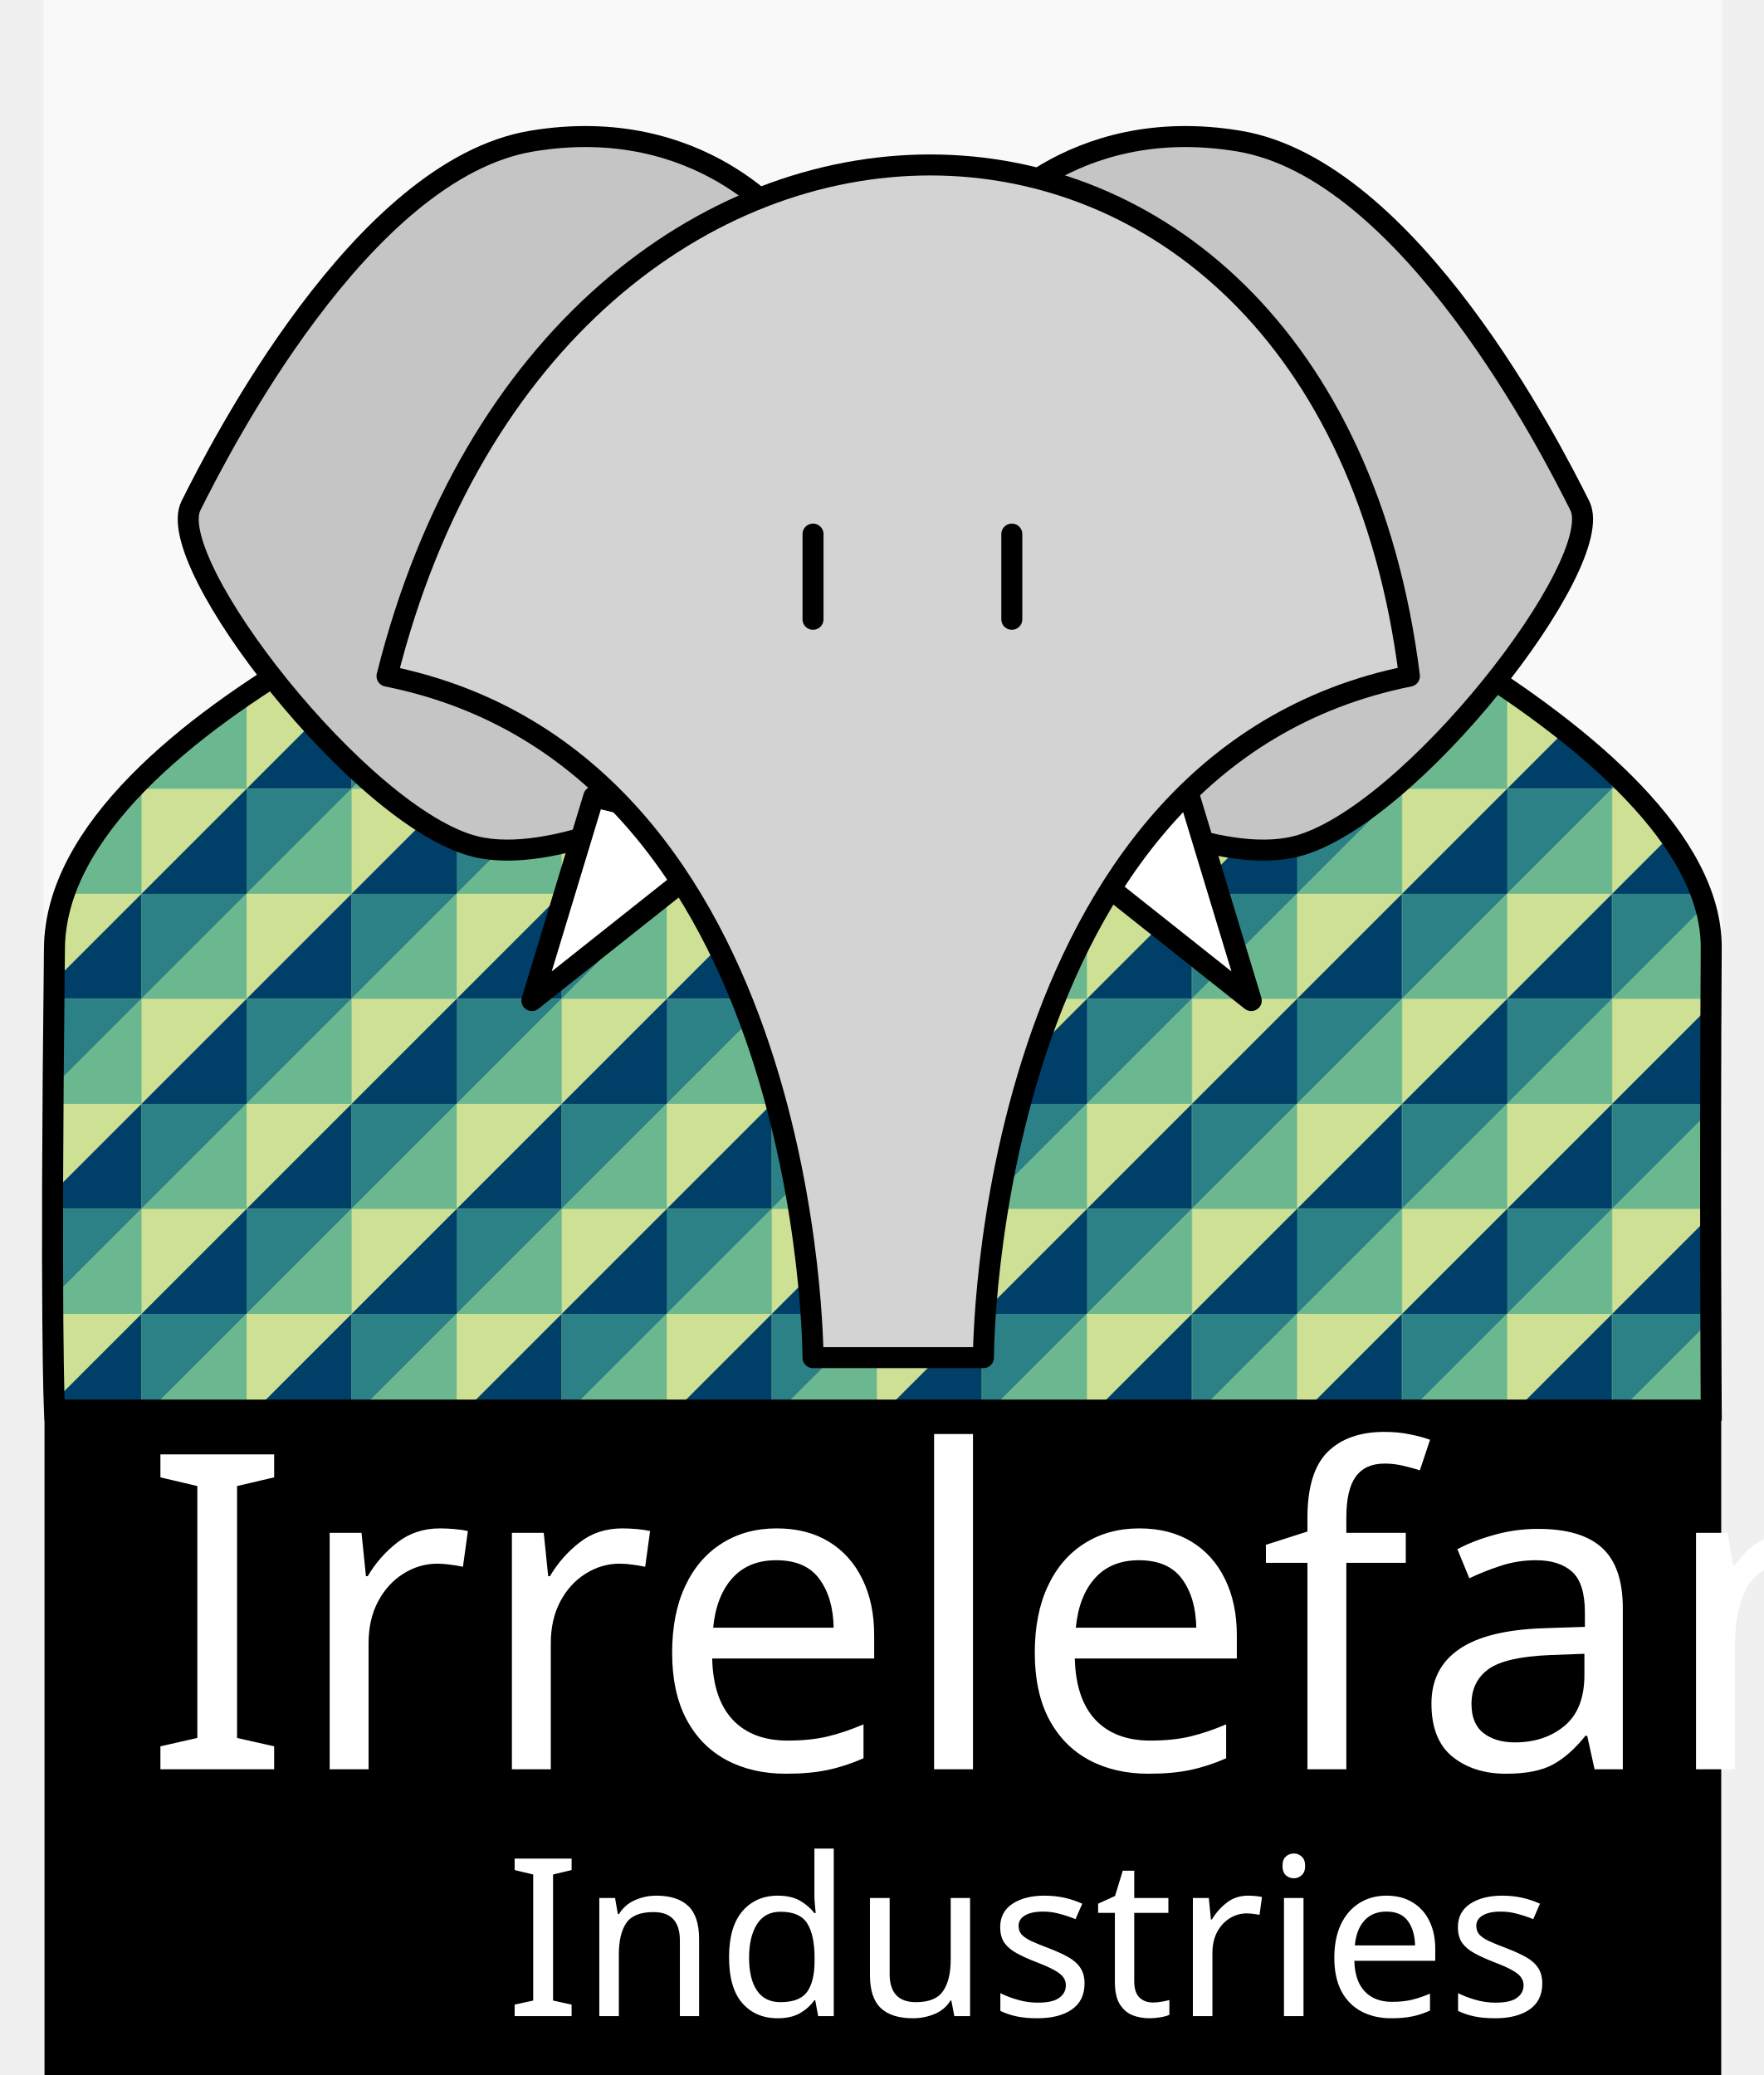
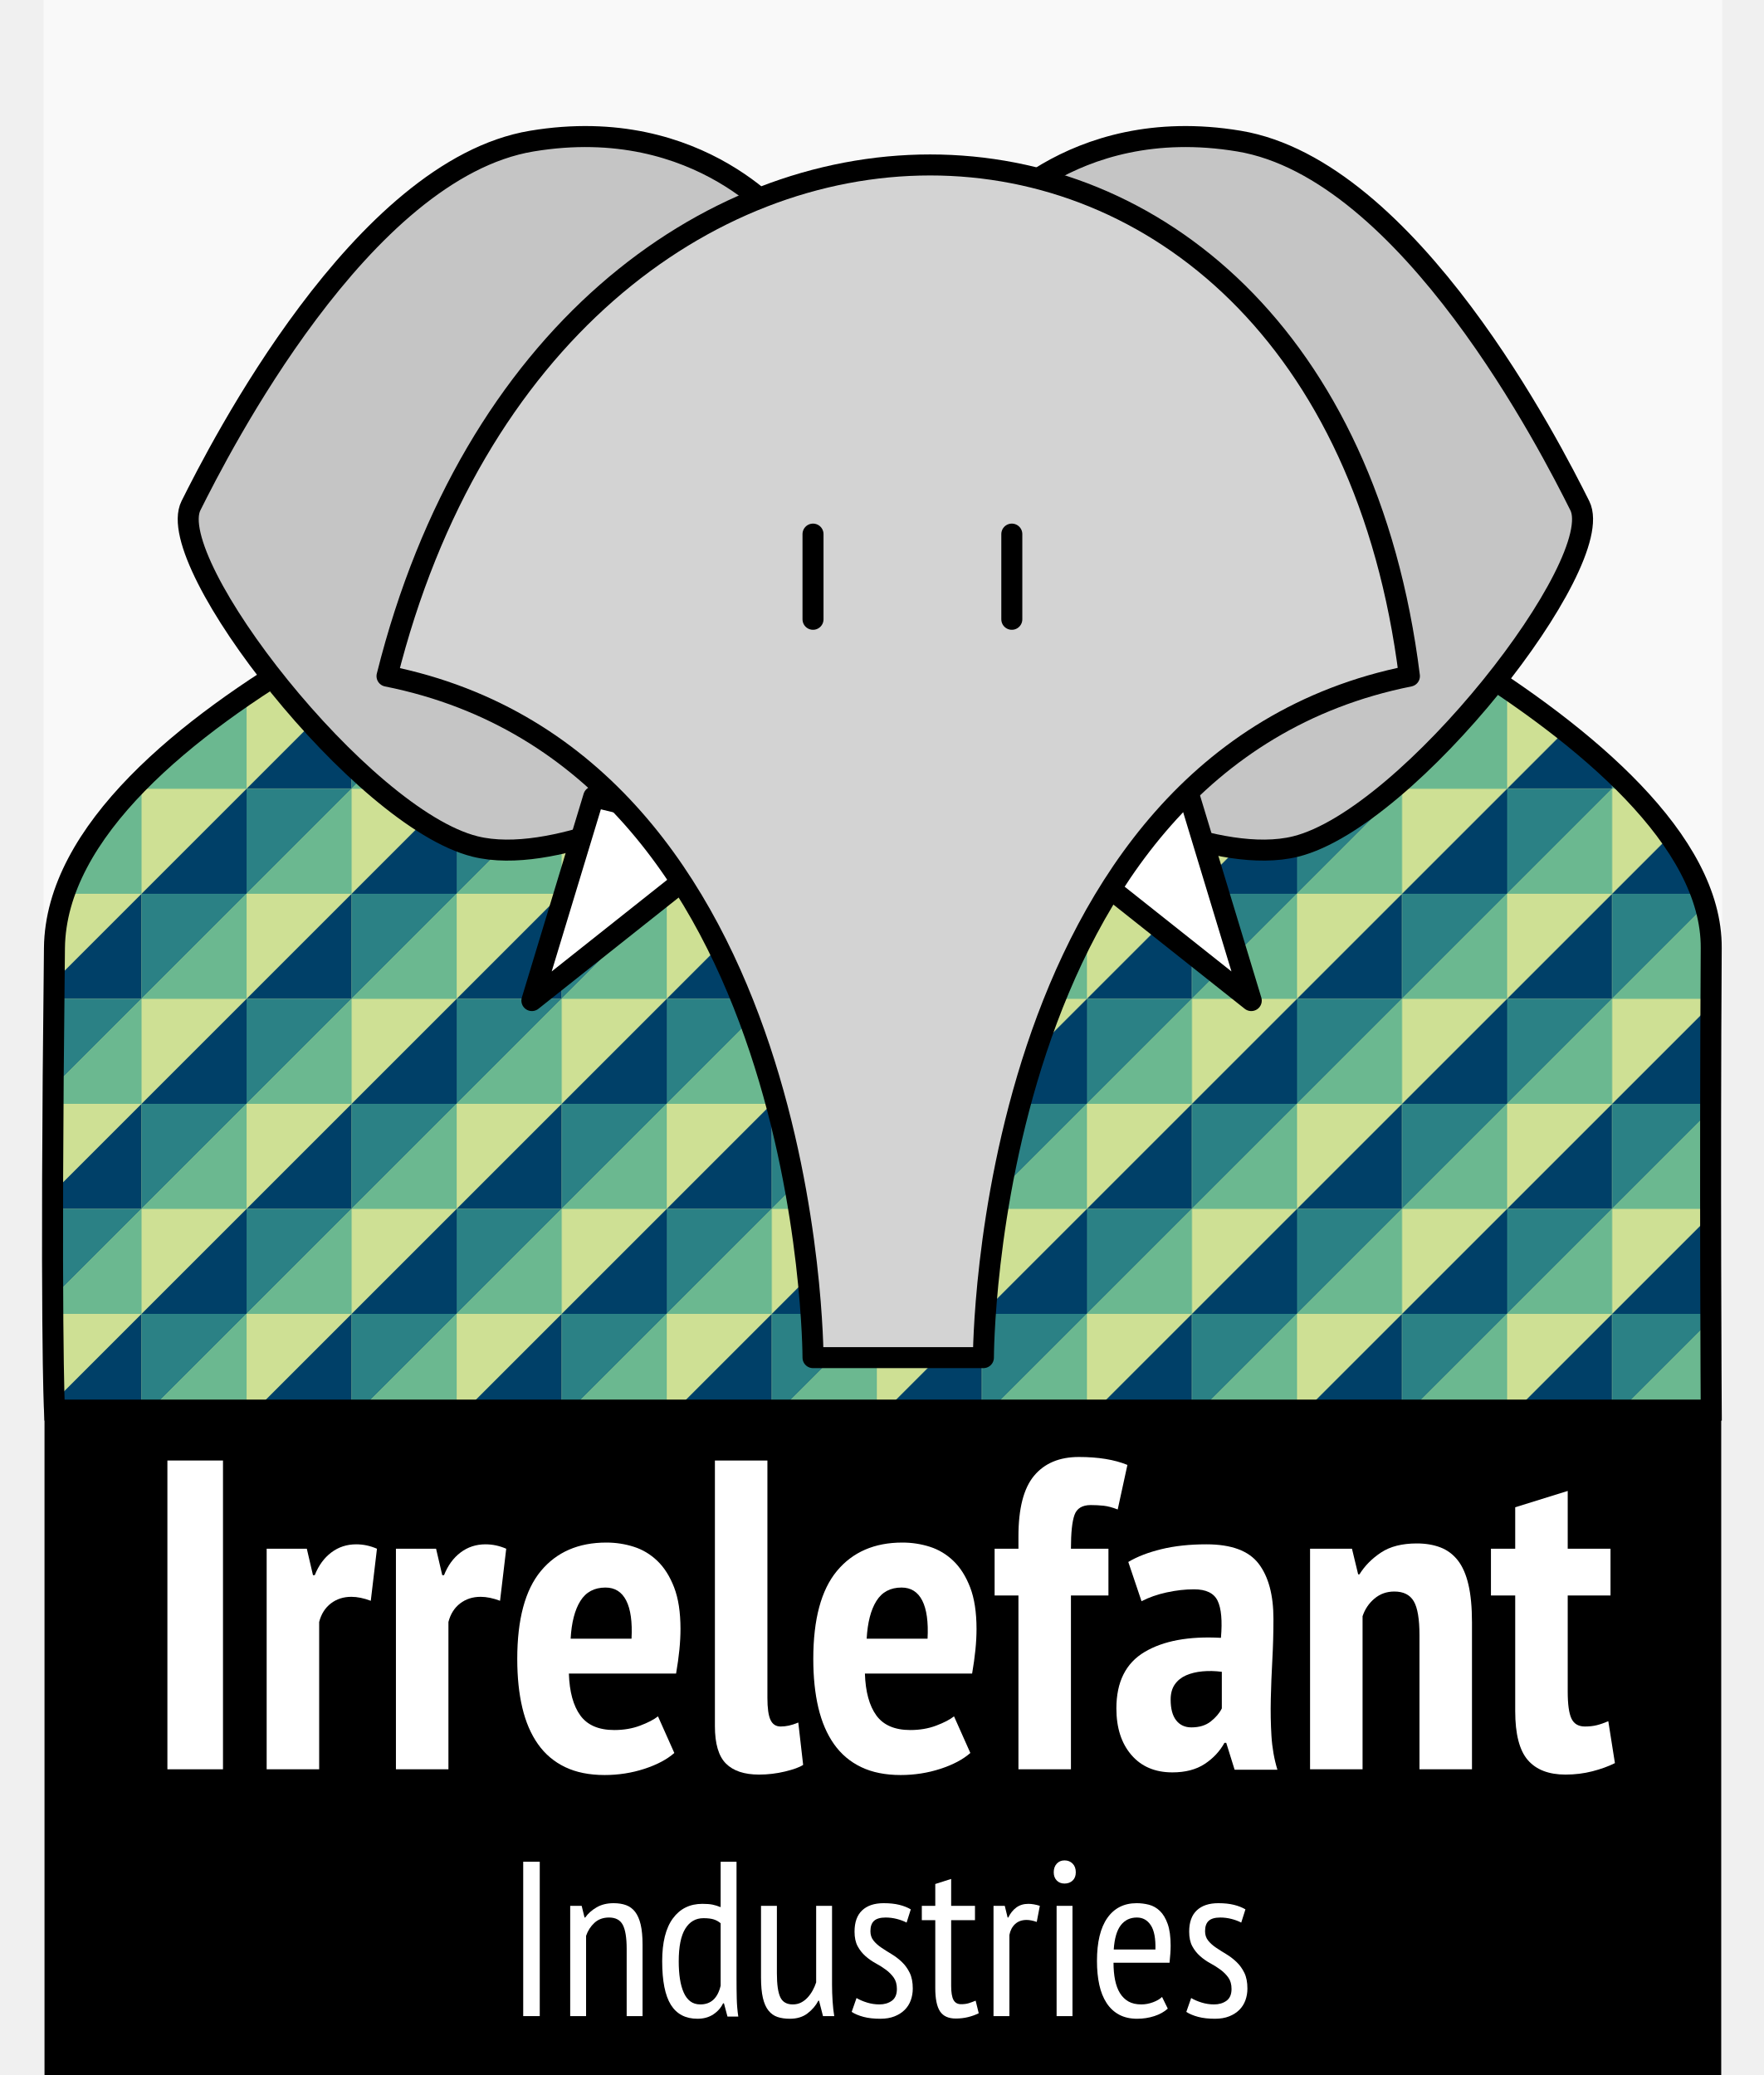
<svg xmlns="http://www.w3.org/2000/svg" version="1.1" x="0" y="0" width="167.907" height="197.565" viewBox="0, 0, 167.907, 197.565">
  <defs>
    <pattern id="Pattern_1" patternUnits="userSpaceOnUse" x="123.046" y="170.326" width="40" height="40" patternTransform="matrix(0.5, 0, 0, 0.5, 0, 0)">
      <g transform="translate(-0, -0)">
        <path d="M0,0 L40,0 L40,40 L0,40 L0,0 z" fill="#CEE094" />
        <path d="M0,20 L20,20 L20,0 L0,20 z" fill="#004068" />
        <path d="M40,0 L20,0 L20,20 L40,0 z" fill="#2B8185" />
        <path d="M20,20 L40,20 L40,0 L20,20 z" fill="#6BB890" />
        <path d="M20,20 L0,20 L0,40 L20,20 z" fill="#2B8185" />
        <path d="M0,40 L20,40 L20,20 L0,40 z" fill="#6BB890" />
        <path d="M20,40 L40,40 L40,20 L20,40 z" fill="#004068" />
      </g>
    </pattern>
  </defs>
  <g id="Layer_1" transform="translate(-118.046, -120.066)">
    <path d="M122.283,254.326 L281.904,254.326 L281.904,317.631 L122.283,317.631 L122.283,254.326 z" fill="#000000" />
    <path d="M122.187,120.066 L282,120.066 L282,254.326 L122.187,254.326 L122.187,120.066 z" fill="#FFFFFF" fill-opacity="0.604" />
    <g>
      <path d="M232.953,170.326 C232.953,170.326 281.078,189.93 280.953,210.326 C280.819,232.32 280.953,254.326 280.953,254.326 L123.229,254.326 C123.229,254.326 122.819,246.32 123.229,210.326 C123.482,188.088 172.953,170.326 172.953,170.326 L232.953,170.326 z" fill="url(#Pattern_1)" />
      <path d="M232.953,170.326 C232.953,170.326 281.078,189.93 280.953,210.326 C280.819,232.32 280.953,254.326 280.953,254.326 L123.229,254.326 C123.229,254.326 122.819,246.32 123.229,210.326 C123.482,188.088 172.953,170.326 172.953,170.326 L232.953,170.326 z" fill-opacity="0" stroke="#000000" stroke-width="2" />
    </g>
    <g>
      <path d="M202.896,234.391 C199.582,234.391 196.896,231.821 196.896,228.649 C196.896,225.478 199.582,222.907 202.896,222.907 C206.209,222.907 208.896,225.478 208.896,228.649 C208.896,231.821 206.209,234.391 202.896,234.391 z" fill="#FFFFFF" />
      <path d="M201.396,226.891 L205.396,231.28" fill-opacity="0" stroke="#000000" stroke-width="1" />
      <path d="M205.396,226.891 L201.396,231.28" fill-opacity="0" stroke="#000000" stroke-width="1" />
    </g>
    <g>
      <g>
        <path d="M193.001,141.612 C193.001,141.612 182.186,196.361 182.186,196.361 C182.186,196.361 170.68,202.513 163.261,200.659 C152.446,197.955 133.521,173.622 136.225,168.215 C138.928,162.808 152.446,136.205 168.668,133.501 C184.89,130.798 193.001,141.612 193.001,141.612 z" fill="#C5C5C5" />
        <path d="M193.001,141.612 C193.001,141.612 182.186,196.361 182.186,196.361 C182.186,196.361 170.68,202.513 163.261,200.659 C152.446,197.955 133.521,173.622 136.225,168.215 C138.928,162.808 152.446,136.205 168.668,133.501 C184.89,130.798 193.001,141.612 193.001,141.612 z" fill-opacity="0" stroke="#000000" stroke-width="2" />
      </g>
      <g>
        <path d="M211.665,141.612 C211.665,141.612 222.48,196.361 222.48,196.361 C222.48,196.361 233.987,202.513 241.406,200.659 C252.22,197.955 271.146,173.622 268.442,168.215 C265.739,162.808 252.22,136.205 235.998,133.501 C219.776,130.798 211.665,141.612 211.665,141.612 z" fill="#C5C5C5" />
        <path d="M211.665,141.612 C211.665,141.612 222.48,196.361 222.48,196.361 C222.48,196.361 233.987,202.513 241.406,200.659 C252.22,197.955 271.146,173.622 268.442,168.215 C265.739,162.808 252.22,136.205 235.998,133.501 C219.776,130.798 211.665,141.612 211.665,141.612 z" fill-opacity="0" stroke="#000000" stroke-width="2" />
      </g>
      <g>
        <path d="M217.073,199.388 C217.073,199.388 237.164,215.332 237.164,215.332 C237.164,215.332 231.28,195.927 231.28,195.927 C231.28,195.927 217.073,199.388 217.073,199.388 z" fill="#FFFFFF" />
        <path d="M217.073,199.388 C217.073,199.388 237.164,215.332 237.164,215.332 C237.164,215.332 231.28,195.927 231.28,195.927 C231.28,195.927 217.073,199.388 217.073,199.388 z" fill-opacity="0" stroke="#000000" stroke-width="2" stroke-linecap="round" stroke-linejoin="round" />
      </g>
      <g>
        <path d="M188.773,199.388 C188.773,199.388 168.681,215.332 168.681,215.332 C168.681,215.332 174.566,195.927 174.566,195.927 C174.566,195.927 188.773,199.388 188.773,199.388 z" fill="#FFFFFF" />
        <path d="M188.773,199.388 C188.773,199.388 168.681,215.332 168.681,215.332 C168.681,215.332 174.566,195.927 174.566,195.927 C174.566,195.927 188.773,199.388 188.773,199.388 z" fill-opacity="0" stroke="#000000" stroke-width="2" stroke-linecap="round" stroke-linejoin="round" />
      </g>
      <g>
        <path d="M154.889,184.441 C171.111,119.548 244.109,119.548 252.22,184.441 C211.665,192.552 211.665,249.328 211.665,249.328 C211.665,249.328 195.444,249.328 195.444,249.328 C195.444,249.328 195.444,192.552 154.889,184.441 z" fill="#D3D3D3" />
        <path d="M154.889,184.441 C171.111,119.548 244.109,119.548 252.22,184.441 C211.665,192.552 211.665,249.328 211.665,249.328 C211.665,249.328 195.444,249.328 195.444,249.328 C195.444,249.328 195.444,192.552 154.889,184.441 z" fill-opacity="0" stroke="#000000" stroke-width="2" stroke-linecap="round" stroke-linejoin="round" />
      </g>
      <g>
        <path d="M195.444,170.919 L195.444,170.919 L195.444,179.03 L195.444,179.03 L195.444,170.919 z" fill="#FFFFFF" />
        <path d="M195.444,170.919 L195.444,170.919 L195.444,179.03 L195.444,179.03 L195.444,170.919 z" fill-opacity="0" stroke="#000000" stroke-width="2" stroke-linecap="round" stroke-linejoin="round" />
      </g>
      <g>
        <path d="M214.369,170.919 L214.369,170.919 L214.369,179.03 L214.369,179.03 L214.369,170.919 z" fill="#FFFFFF" />
        <path d="M214.369,170.919 L214.369,170.919 L214.369,179.03 L214.369,179.03 L214.369,170.919 z" fill-opacity="0" stroke="#000000" stroke-width="2" stroke-linecap="round" stroke-linejoin="round" />
      </g>
    </g>
-     <text transform="matrix(1, 0, 0, 1, 201.833, 281.275)">
-       <tspan x="-70.203" y="7.249" font-family="PTSans-NarrowBold" font-size="42" fill="#FFFFFF">Irrelefant </tspan>
-       <tspan x="-35.637" y="30.749" font-family="PTSans-Narrow" font-size="21" fill="#FFFFFF">Industries</tspan>
-     </text>
+     <path d="M133.982,259.124 L139.274,259.124 L139.274,288.524 L133.982,288.524 z" fill="#FFFFFF" />
+     <path d="M153.344,272.48 Q152.336,272.102 151.496,272.102 Q150.362,272.102 149.543,272.732 Q148.724,273.362 148.43,274.496 L148.43,288.524 L143.432,288.524 L143.432,267.524 L147.254,267.524 L147.842,270.044 L148.01,270.044 Q148.556,268.658 149.585,267.881 Q150.614,267.104 151.958,267.104 Q152.966,267.104 153.932,267.524 z" fill="#FFFFFF" />
+     <path d="M165.65,272.48 Q164.642,272.102 163.802,272.102 Q162.668,272.102 161.849,272.732 Q161.03,273.362 160.736,274.496 L160.736,288.524 L155.738,288.524 L155.738,267.524 L159.56,267.524 L160.148,270.044 L160.316,270.044 Q160.862,268.658 161.891,267.881 Q162.92,267.104 164.264,267.104 Q165.272,267.104 166.238,267.524 z" fill="#FFFFFF" />
+     <path d="M182.24,286.97 Q181.19,287.894 179.384,288.482 Q177.578,289.07 175.604,289.07 Q173.42,289.07 171.845,288.314 Q170.27,287.558 169.262,286.13 Q168.254,284.702 167.771,282.665 Q167.288,280.628 167.288,278.024 Q167.288,272.354 169.535,269.645 Q171.782,266.936 175.772,266.936 Q177.116,266.936 178.376,267.335 Q179.636,267.734 180.623,268.679 Q181.61,269.624 182.219,271.199 Q182.828,272.774 182.828,275.168 Q182.828,276.092 182.723,277.142 Q182.618,278.192 182.408,279.41 L172.202,279.41 Q172.286,282.014 173.294,283.4 Q174.302,284.786 176.528,284.786 Q177.872,284.786 178.985,284.366 Q180.098,283.946 180.686,283.484 z M175.688,271.22 Q174.092,271.22 173.294,272.501 Q172.496,273.782 172.37,276.092 L178.166,276.092 Q178.292,273.698 177.662,272.459 Q177.032,271.22 175.688,271.22 z" fill="#FFFFFF" />
+     <path d="M191.102,281.72 Q191.102,283.19 191.396,283.82 Q191.69,284.45 192.362,284.45 Q192.74,284.45 193.139,284.366 Q193.538,284.282 194.042,284.072 L194.504,288.104 Q194,288.44 192.782,288.734 Q191.564,289.028 190.304,289.028 Q188.204,289.028 187.154,287.978 Q186.104,286.928 186.104,284.408 L186.104,259.124 L191.102,259.124 z" fill="#FFFFFF" />
+     <path d="M210.422,286.97 Q209.372,287.894 207.566,288.482 Q205.76,289.07 203.786,289.07 Q201.602,289.07 200.027,288.314 Q198.452,287.558 197.444,286.13 Q196.436,284.702 195.953,282.665 Q195.47,280.628 195.47,278.024 Q195.47,272.354 197.717,269.645 Q199.964,266.936 203.954,266.936 Q205.298,266.936 206.558,267.335 Q207.818,267.734 208.805,268.679 Q209.792,269.624 210.401,271.199 Q211.01,272.774 211.01,275.168 Q211.01,276.092 210.905,277.142 Q210.8,278.192 210.59,279.41 L200.384,279.41 Q200.468,282.014 201.476,283.4 Q202.484,284.786 204.71,284.786 Q206.054,284.786 207.167,284.366 Q208.28,283.946 208.868,283.484 z M203.87,271.22 Q202.274,271.22 201.476,272.501 Q200.678,273.782 200.552,276.092 L206.348,276.092 Q206.474,273.698 205.844,272.459 Q205.214,271.22 203.87,271.22 z" fill="#FFFFFF" />
+     <path d="M212.732,267.524 L215,267.524 L215,266.348 Q215,262.358 216.491,260.573 Q217.982,258.788 220.754,258.788 Q223.526,258.788 225.374,259.544 L224.45,263.786 Q223.694,263.492 223.106,263.429 Q222.518,263.366 221.888,263.366 Q220.67,263.366 220.334,264.311 Q219.998,265.256 219.998,267.524 L223.568,267.524 L223.568,271.976 L219.998,271.976 L219.998,288.524 L215,288.524 L215,271.976 L212.732,271.976 z" fill="#FFFFFF" />
+     <path d="M225.458,268.784 Q226.718,268.028 228.608,267.566 Q230.498,267.104 232.892,267.104 Q236.462,267.104 237.869,268.952 Q239.276,270.8 239.276,274.202 Q239.276,276.176 239.171,278.087 Q239.066,279.998 239.024,281.825 Q238.982,283.652 239.087,285.353 Q239.192,287.054 239.654,288.566 L235.58,288.566 L234.782,286.004 L234.614,286.004 Q233.942,287.222 232.724,288.02 Q231.506,288.818 229.658,288.818 Q227.18,288.818 225.752,287.159 Q224.324,285.5 224.324,282.728 Q224.324,278.948 227.012,277.352 Q229.7,275.756 234.278,276.008 Q234.488,273.572 233.963,272.48 Q233.438,271.388 231.716,271.388 Q230.456,271.388 229.112,271.682 Q227.768,271.976 226.718,272.522 z M231.464,284.534 Q232.598,284.534 233.312,283.967 Q234.026,283.4 234.362,282.728 L234.362,279.242 Q233.396,279.116 232.514,279.2 Q231.632,279.284 230.96,279.578 Q230.288,279.872 229.889,280.439 Q229.49,281.006 229.49,281.888 Q229.49,283.19 230.015,283.862 Q230.54,284.534 231.464,284.534 z" fill="#FFFFFF" />
+     <path d="M253.178,288.524 L253.178,275.756 Q253.178,273.446 252.632,272.522 Q252.086,271.598 250.784,271.598 Q249.692,271.598 248.894,272.27 Q248.096,272.942 247.76,273.95 L247.76,288.524 L242.762,288.524 L242.762,267.524 L246.752,267.524 L247.34,269.96 L247.466,269.96 Q248.222,268.742 249.524,267.881 Q250.826,267.02 252.926,267.02 Q254.186,267.02 255.173,267.398 Q256.16,267.776 256.832,268.637 Q257.504,269.498 257.84,270.947 Q258.176,272.396 258.176,274.538 L258.176,288.524 z" fill="#FFFFFF" />
+     <path d="M259.982,267.524 L262.292,267.524 L262.292,263.576 L267.29,262.022 L267.29,267.524 L271.364,267.524 L271.364,271.976 L267.29,271.976 L267.29,281.132 Q267.29,282.938 267.647,283.694 Q268.004,284.45 268.928,284.45 Q269.558,284.45 270.062,284.324 Q270.566,284.198 271.154,283.946 L271.784,287.936 Q270.86,288.398 269.642,288.713 Q268.424,289.028 267.08,289.028 Q264.686,289.028 263.489,287.642 Q262.292,286.256 262.292,282.98 L262.292,271.976 L259.982,271.976 z" fill="#FFFFFF" />
+     <path d="M167.855,297.324 L169.43,297.324 L169.43,312.024 L167.855,312.024 z" fill="#FFFFFF" />
+     <path d="M177.704,312.024 L177.704,305.619 Q177.704,304.044 177.337,303.341 Q176.969,302.637 176.024,302.637 Q175.184,302.637 174.638,303.141 Q174.092,303.645 173.84,304.38 L173.84,312.024 L172.328,312.024 L172.328,301.524 L173.42,301.524 L173.693,302.637 L173.756,302.637 Q174.155,302.07 174.838,301.671 Q175.52,301.272 176.465,301.272 Q177.137,301.272 177.652,301.461 Q178.166,301.65 178.513,302.102 Q178.859,302.553 179.038,303.309 Q179.216,304.065 179.216,305.22 L179.216,312.024 z" fill="#FFFFFF" />
+     <path d="M188.162,308.412 Q188.162,309.483 188.183,310.355 Q188.204,311.226 188.33,312.066 L187.301,312.066 L186.965,310.806 L186.881,310.806 Q186.587,311.436 185.957,311.856 Q185.327,312.276 184.445,312.276 Q182.744,312.276 181.915,310.953 Q181.085,309.63 181.085,306.795 Q181.085,304.107 182.104,302.721 Q183.122,301.335 184.907,301.335 Q185.516,301.335 185.873,301.409 Q186.23,301.482 186.65,301.65 L186.65,297.324 L188.162,297.324 z M186.65,303.183 Q186.356,302.931 185.989,302.816 Q185.621,302.7 185.012,302.7 Q183.899,302.7 183.28,303.708 Q182.66,304.716 182.66,306.816 Q182.66,307.74 182.776,308.486 Q182.891,309.231 183.133,309.777 Q183.374,310.323 183.763,310.617 Q184.151,310.911 184.718,310.911 Q186.23,310.911 186.65,309.126 z" fill="#FFFFFF" />
+     <path d="M192.005,301.524 L192.005,307.95 Q192.005,309.546 192.331,310.229 Q192.656,310.911 193.517,310.911 Q193.958,310.911 194.305,310.733 Q194.651,310.554 194.924,310.26 Q195.197,309.966 195.407,309.588 Q195.617,309.21 195.743,308.811 L195.743,301.524 L197.255,301.524 L197.255,309.042 Q197.255,309.798 197.308,310.607 Q197.36,311.415 197.465,312.024 L196.394,312.024 L196.016,310.554 L195.953,310.554 Q195.596,311.247 194.924,311.762 Q194.252,312.276 193.244,312.276 Q192.572,312.276 192.068,312.108 Q191.564,311.94 191.207,311.499 Q190.85,311.058 190.672,310.292 Q190.493,309.525 190.493,308.328 L190.493,301.524 z" fill="#FFFFFF" />
+     <path d="M199.586,310.302 Q200.006,310.554 200.584,310.733 Q201.161,310.911 201.77,310.911 Q202.463,310.911 202.946,310.565 Q203.429,310.218 203.429,309.441 Q203.429,308.79 203.135,308.37 Q202.841,307.95 202.39,307.614 Q201.938,307.278 201.413,306.995 Q200.888,306.711 200.437,306.312 Q199.985,305.913 199.691,305.367 Q199.397,304.821 199.397,303.981 Q199.397,302.637 200.122,301.955 Q200.846,301.272 202.169,301.272 Q203.03,301.272 203.66,301.43 Q204.29,301.587 204.752,301.86 L204.353,303.12 Q203.954,302.91 203.429,302.774 Q202.904,302.637 202.358,302.637 Q201.602,302.637 201.256,302.952 Q200.909,303.267 200.909,303.939 Q200.909,304.464 201.203,304.832 Q201.497,305.199 201.949,305.504 Q202.4,305.808 202.925,306.123 Q203.45,306.438 203.902,306.869 Q204.353,307.299 204.647,307.898 Q204.941,308.496 204.941,309.399 Q204.941,309.987 204.752,310.512 Q204.563,311.037 204.175,311.426 Q203.786,311.814 203.209,312.045 Q202.631,312.276 201.854,312.276 Q200.93,312.276 200.258,312.098 Q199.586,311.919 199.124,311.625 z" fill="#FFFFFF" />
+     <path d="M205.802,301.524 L207.083,301.524 L207.083,299.445 L208.595,298.962 L208.595,301.524 L210.863,301.524 L210.863,302.889 L208.595,302.889 L208.595,309.147 Q208.595,310.071 208.816,310.481 Q209.036,310.89 209.54,310.89 Q209.96,310.89 210.265,310.796 Q210.569,310.701 210.926,310.554 L211.22,311.751 Q210.758,311.982 210.202,312.119 Q209.645,312.255 209.036,312.255 Q207.986,312.255 207.535,311.573 Q207.083,310.89 207.083,309.357 L207.083,302.889 L205.802,302.889 z" fill="#FFFFFF" />
+     <path d="M212.627,301.524 L213.698,301.524 L213.971,302.637 L214.034,302.637 Q214.328,302.028 214.801,301.682 Q215.273,301.335 215.945,301.335 Q216.428,301.335 217.037,301.524 L216.743,303.057 Q216.197,302.868 215.777,302.868 Q215.105,302.868 214.685,303.257 Q214.265,303.645 214.139,304.296 L214.139,312.024 L212.627,312.024 z" fill="#FFFFFF" />
+     <path d="M218.633,301.524 L220.145,301.524 L220.145,312.024 L218.633,312.024 z M218.36,298.332 Q218.36,297.828 218.644,297.513 Q218.927,297.198 219.389,297.198 Q219.851,297.198 220.156,297.503 Q220.46,297.807 220.46,298.332 Q220.46,298.836 220.156,299.12 Q219.851,299.403 219.389,299.403 Q218.927,299.403 218.644,299.109 Q218.36,298.815 218.36,298.332 z" fill="#FFFFFF" />
+     <path d="M229.217,311.31 Q228.713,311.772 227.936,312.024 Q227.159,312.276 226.298,312.276 Q225.311,312.276 224.587,311.888 Q223.862,311.499 223.39,310.775 Q222.917,310.05 222.697,309.042 Q222.476,308.034 222.476,306.774 Q222.476,304.086 223.463,302.679 Q224.45,301.272 226.256,301.272 Q226.844,301.272 227.422,301.419 Q227.999,301.566 228.461,302.007 Q228.923,302.448 229.207,303.246 Q229.49,304.044 229.49,305.325 Q229.49,305.682 229.459,306.092 Q229.427,306.501 229.385,306.942 L224.051,306.942 Q224.051,307.845 224.198,308.58 Q224.345,309.315 224.66,309.83 Q224.975,310.344 225.469,310.628 Q225.962,310.911 226.697,310.911 Q227.264,310.911 227.821,310.701 Q228.377,310.491 228.671,310.197 z M228.041,305.682 Q228.083,304.107 227.6,303.372 Q227.117,302.637 226.277,302.637 Q225.311,302.637 224.744,303.372 Q224.177,304.107 224.072,305.682 z" fill="#FFFFFF" />
+     <path d="M231.443,310.302 Q231.863,310.554 232.441,310.733 Q233.018,310.911 233.627,310.911 Q234.32,310.911 234.803,310.565 Q235.286,310.218 235.286,309.441 Q235.286,308.79 234.992,308.37 Q234.698,307.95 234.247,307.614 Q233.795,307.278 233.27,306.995 Q232.745,306.711 232.294,306.312 Q231.842,305.913 231.548,305.367 Q231.254,304.821 231.254,303.981 Q231.254,302.637 231.979,301.955 Q232.703,301.272 234.026,301.272 Q234.887,301.272 235.517,301.43 Q236.147,301.587 236.609,301.86 L236.21,303.12 Q235.811,302.91 235.286,302.774 Q234.761,302.637 234.215,302.637 Q233.459,302.637 233.113,302.952 Q232.766,303.267 232.766,303.939 Q232.766,304.464 233.06,304.832 Q233.354,305.199 233.806,305.504 Q234.257,305.808 234.782,306.123 Q235.307,306.438 235.759,306.869 Q236.21,307.299 236.504,307.898 Q236.798,308.496 236.798,309.399 Q236.798,309.987 236.609,310.512 Q236.42,311.037 236.032,311.426 Q235.643,311.814 235.066,312.045 Q234.488,312.276 233.711,312.276 Q232.787,312.276 232.115,312.098 Q231.443,311.919 230.981,311.625 z" fill="#FFFFFF" />
  </g>
</svg>
